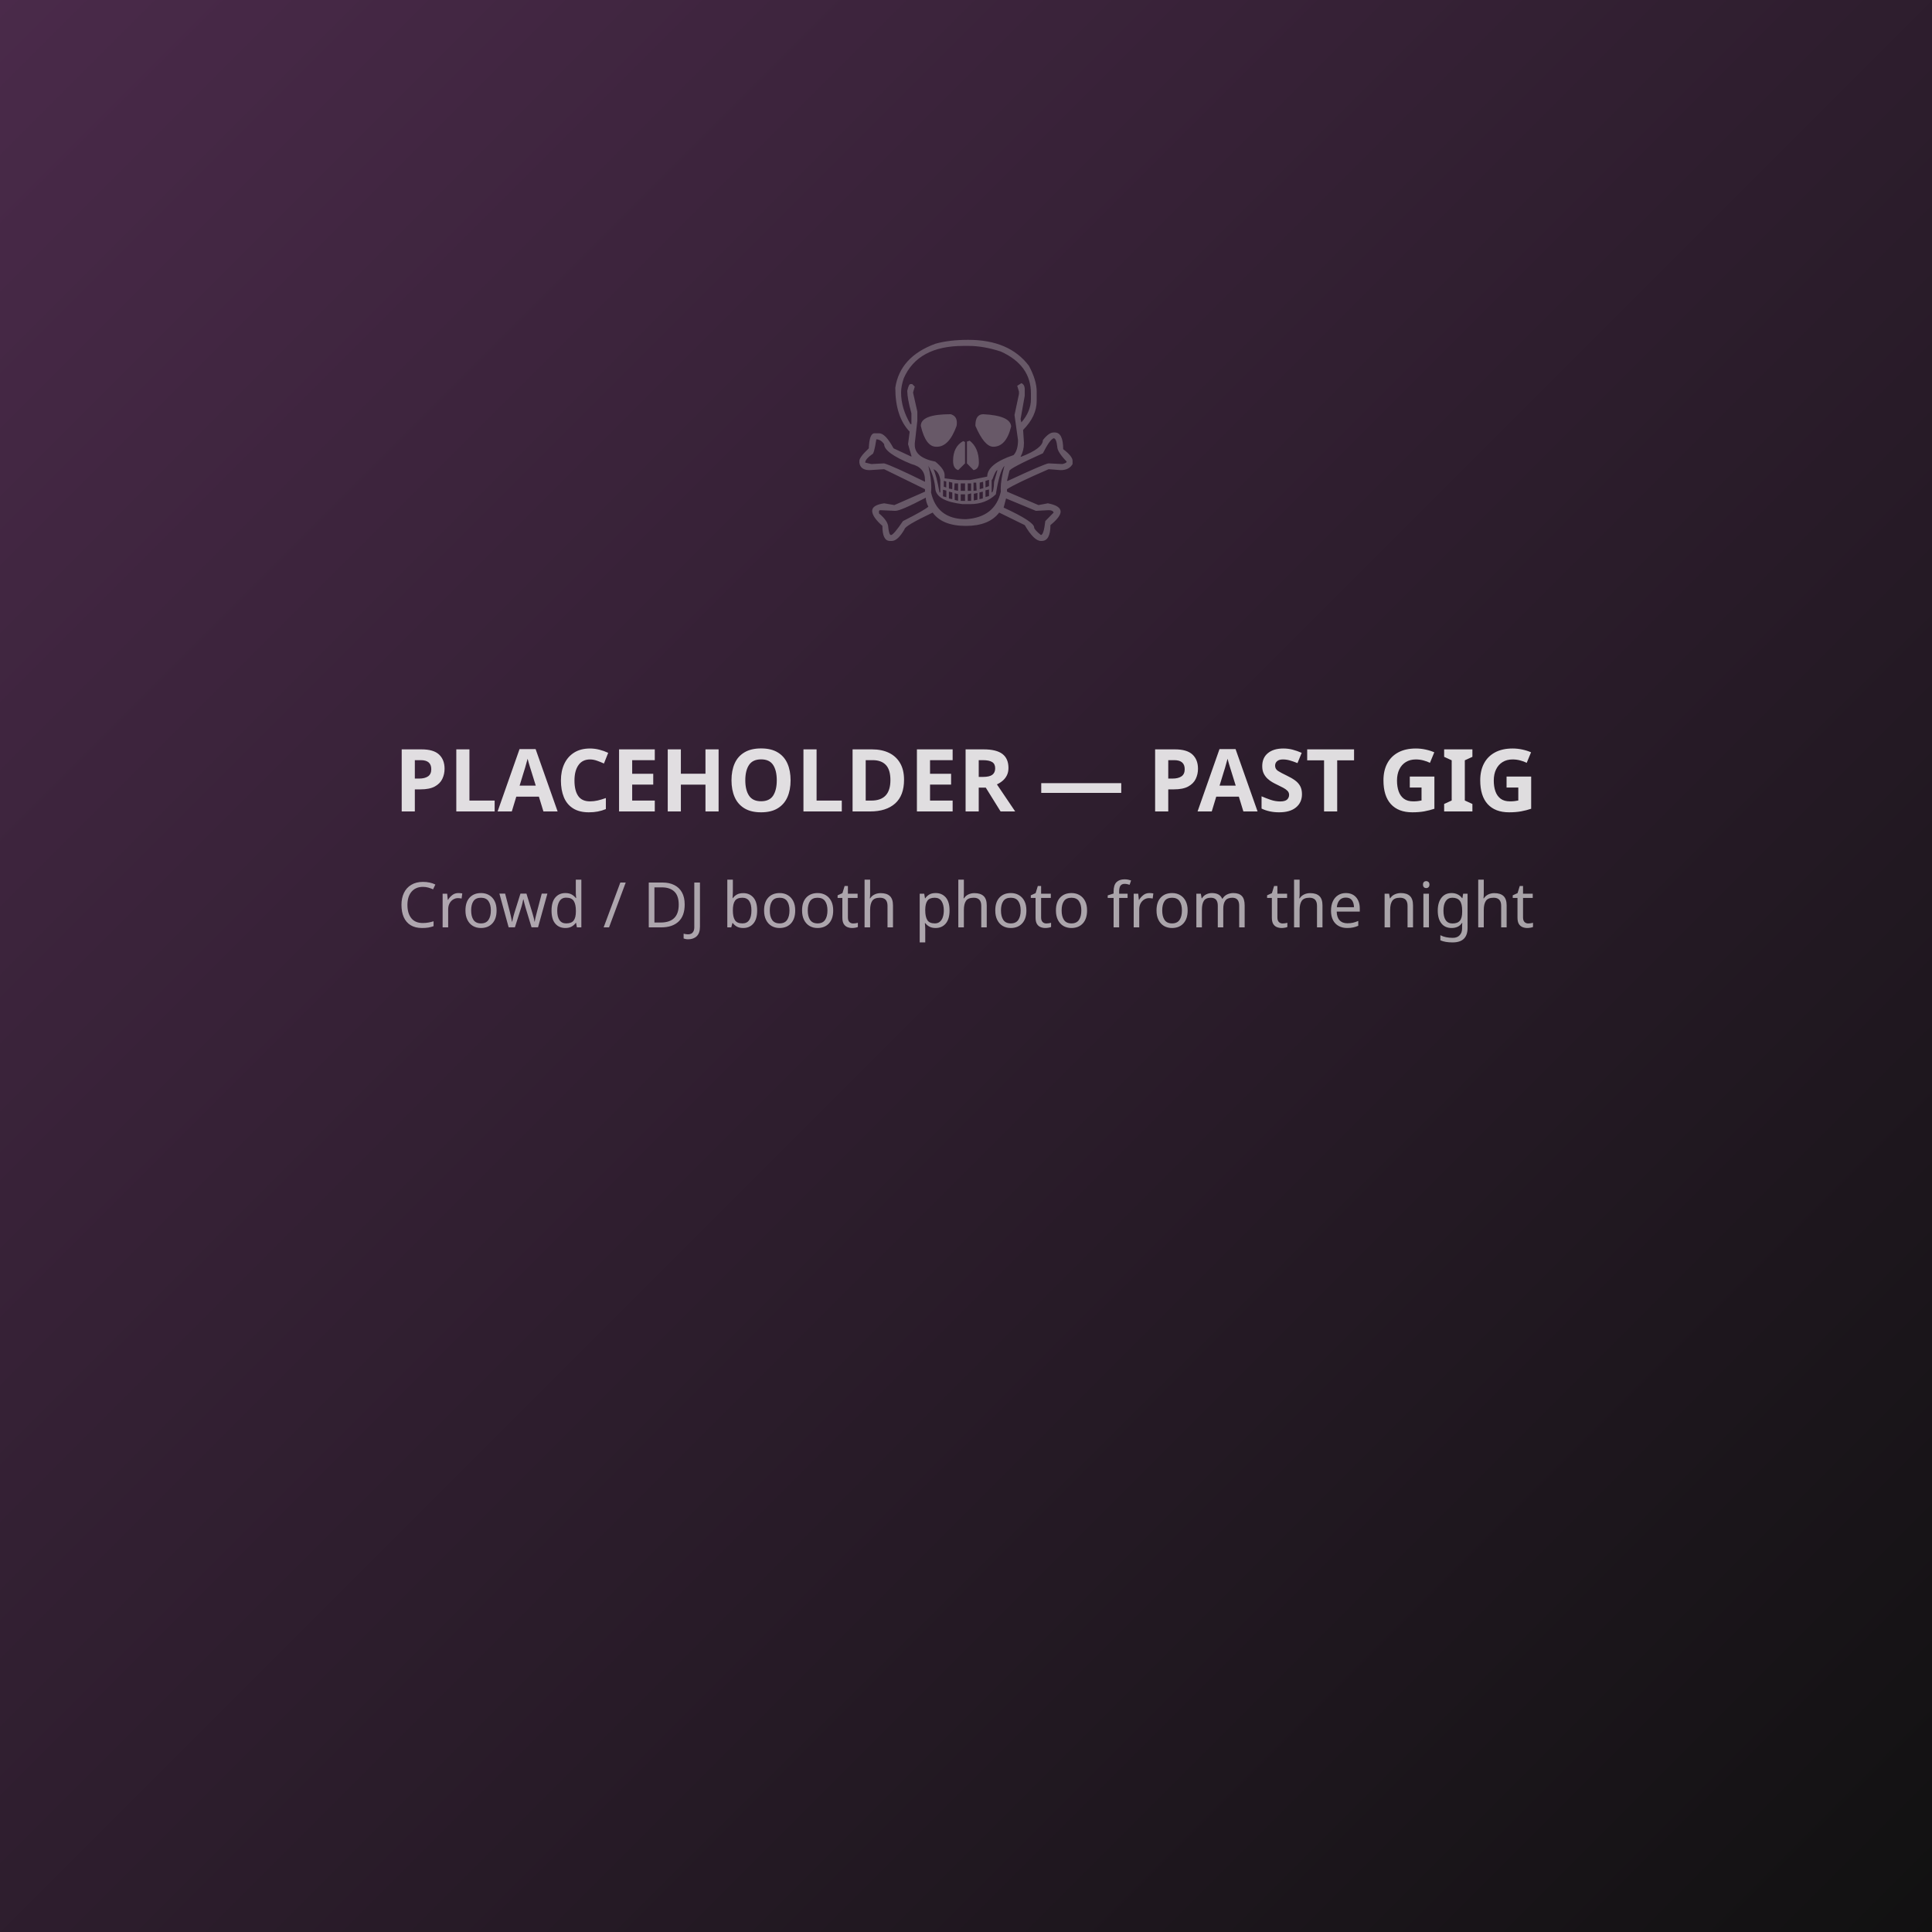
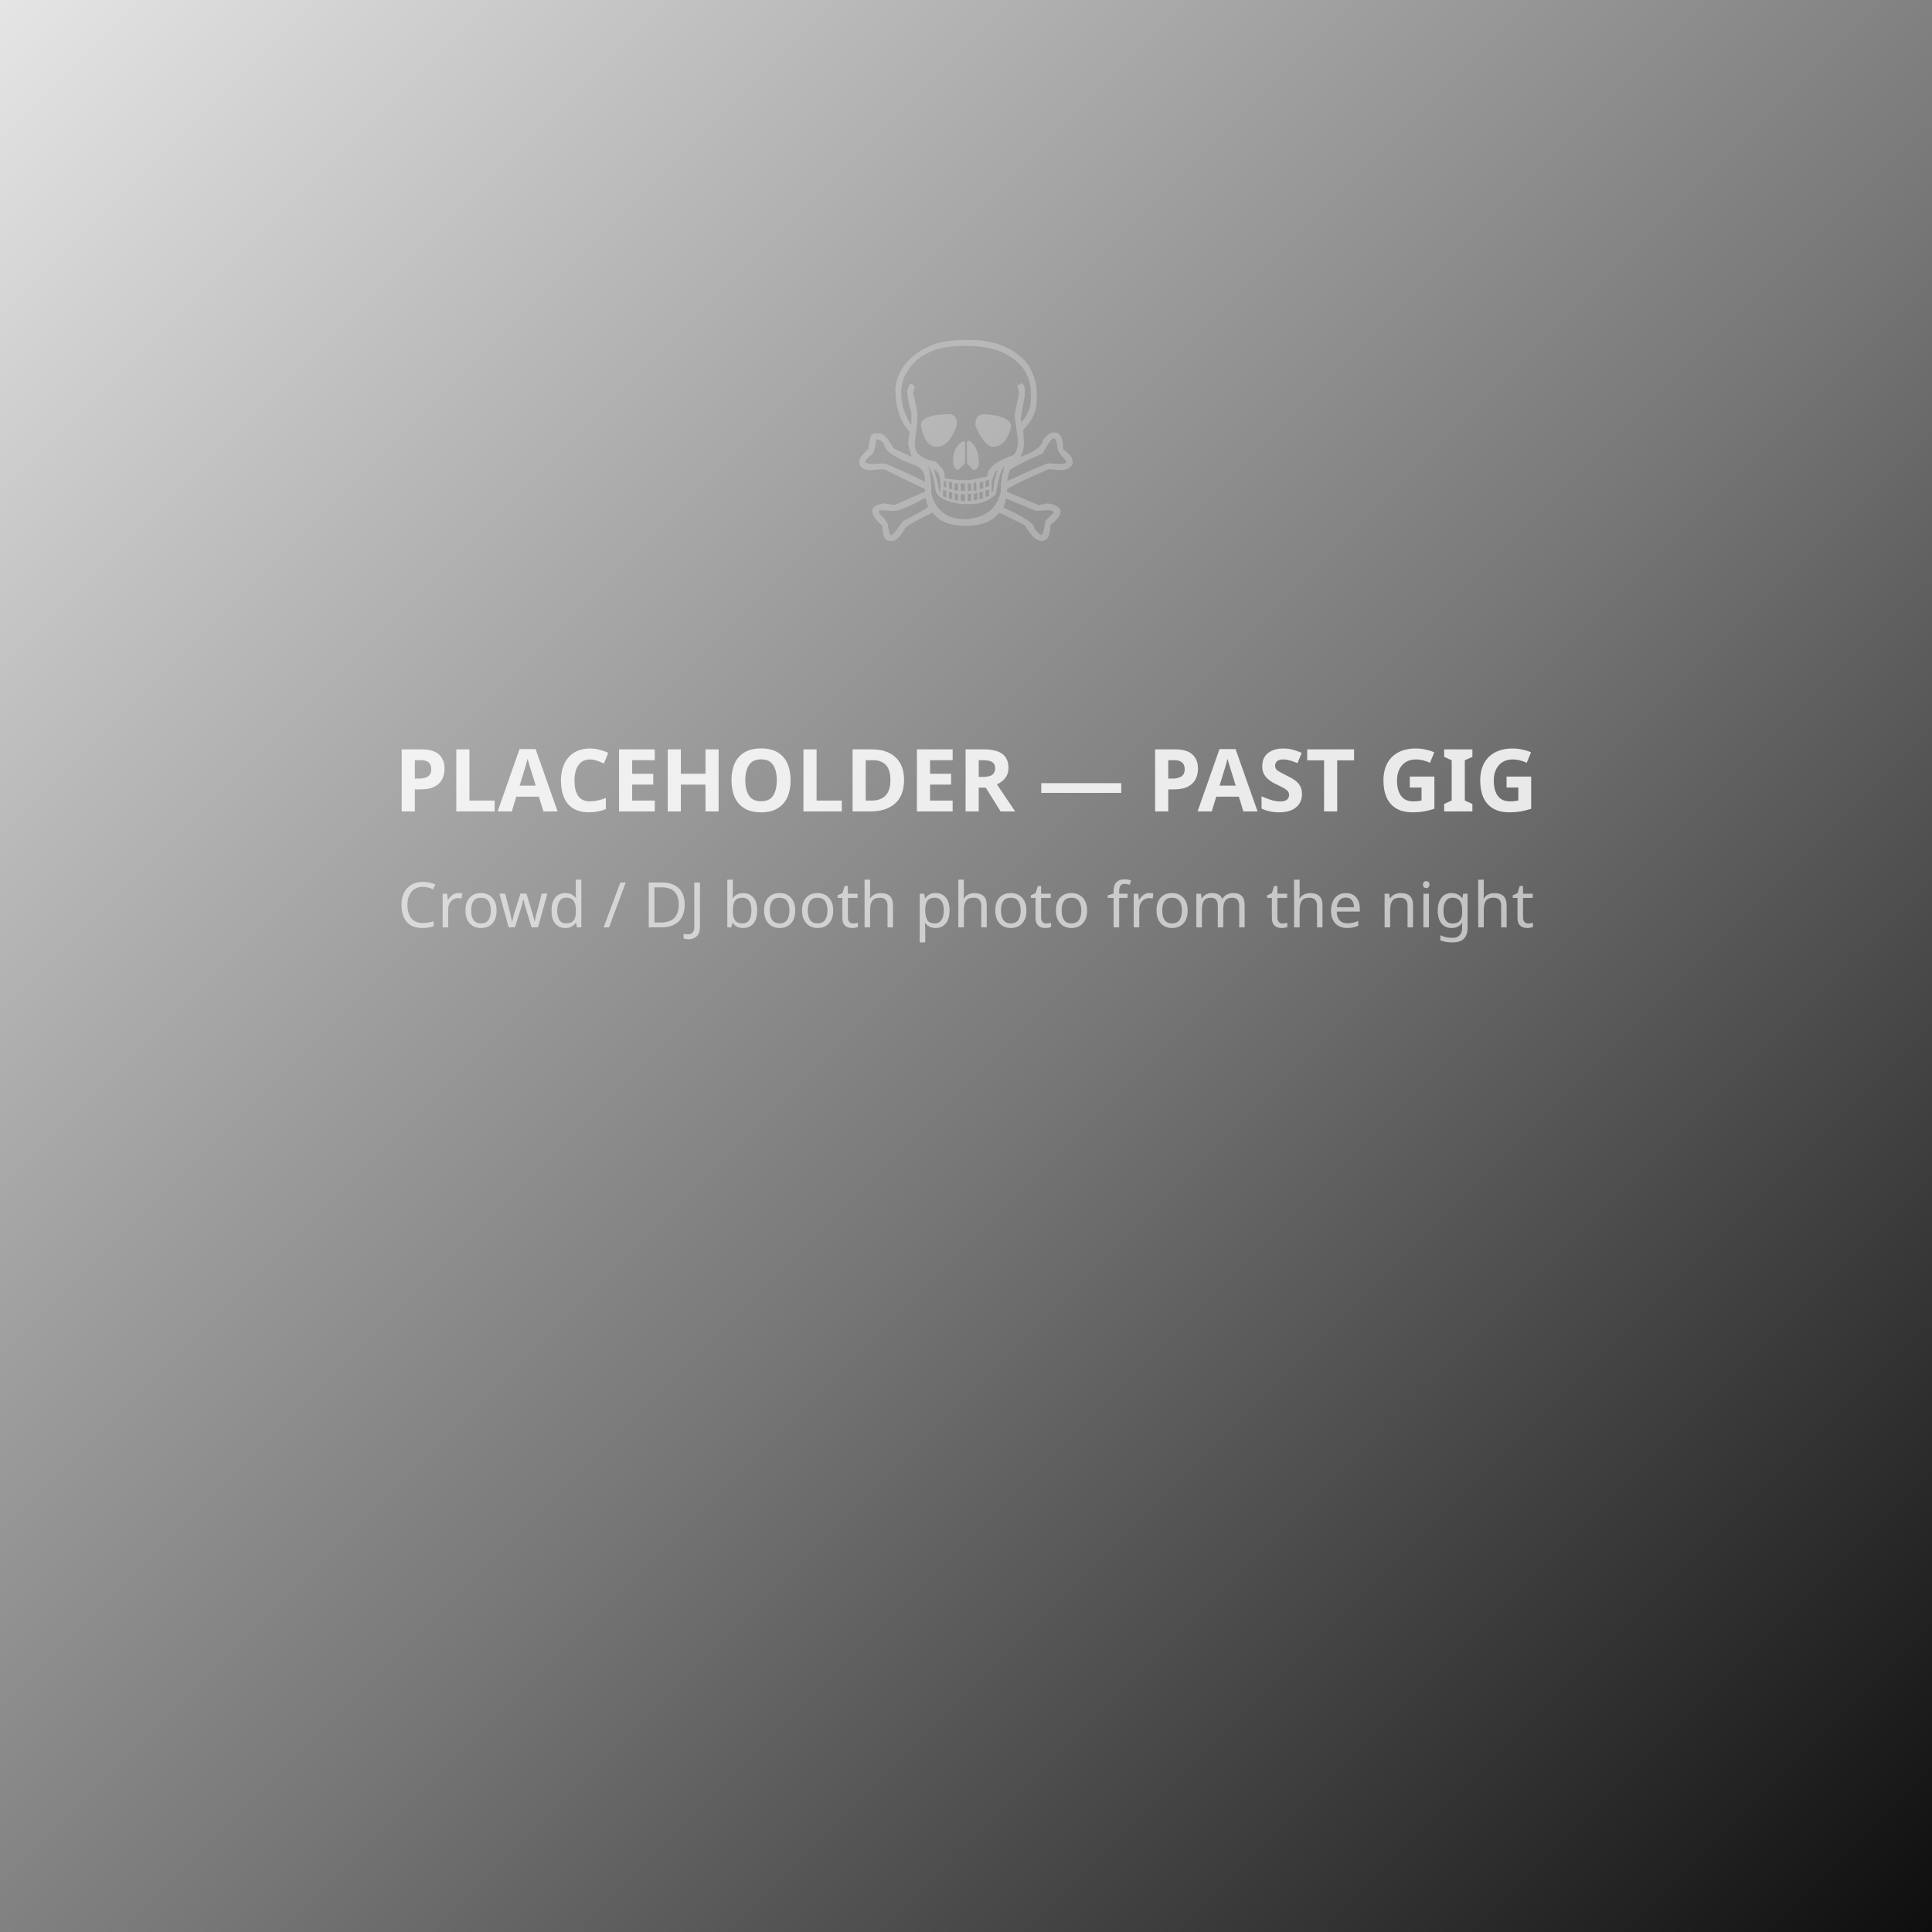
<svg xmlns="http://www.w3.org/2000/svg" width="800" height="800" viewBox="0 0 800 800">
  <defs>
    <linearGradient id="g" x1="0" y1="0" x2="1" y2="1">
-       <stop offset="0" stop-color="#4a2a4a" />
-       <stop offset="1" stop-color="#111" />
+       <stop offset="0" stop-color="#e6e6e6" />
+       <stop offset=".55" stop-color="#777" />
+       <stop offset="1" stop-color="#0d0d0d" />
    </linearGradient>
  </defs>
  <rect width="100%" height="100%" fill="url(#g)" />
  <text x="50%" y="28%" text-anchor="middle" font-family="sans-serif" font-size="114" fill="#fff" opacity=".25">☠</text>
  <text x="50%" y="42%" text-anchor="middle" font-family="sans-serif" font-size="36" font-weight="700" fill="#fff" opacity=".85">PLACEHOLDER — PAST GIG</text>
  <text x="50%" y="48%" text-anchor="middle" font-family="sans-serif" font-size="26" fill="#fff" opacity=".6">Crowd / DJ booth photo from the night</text>
</svg>
